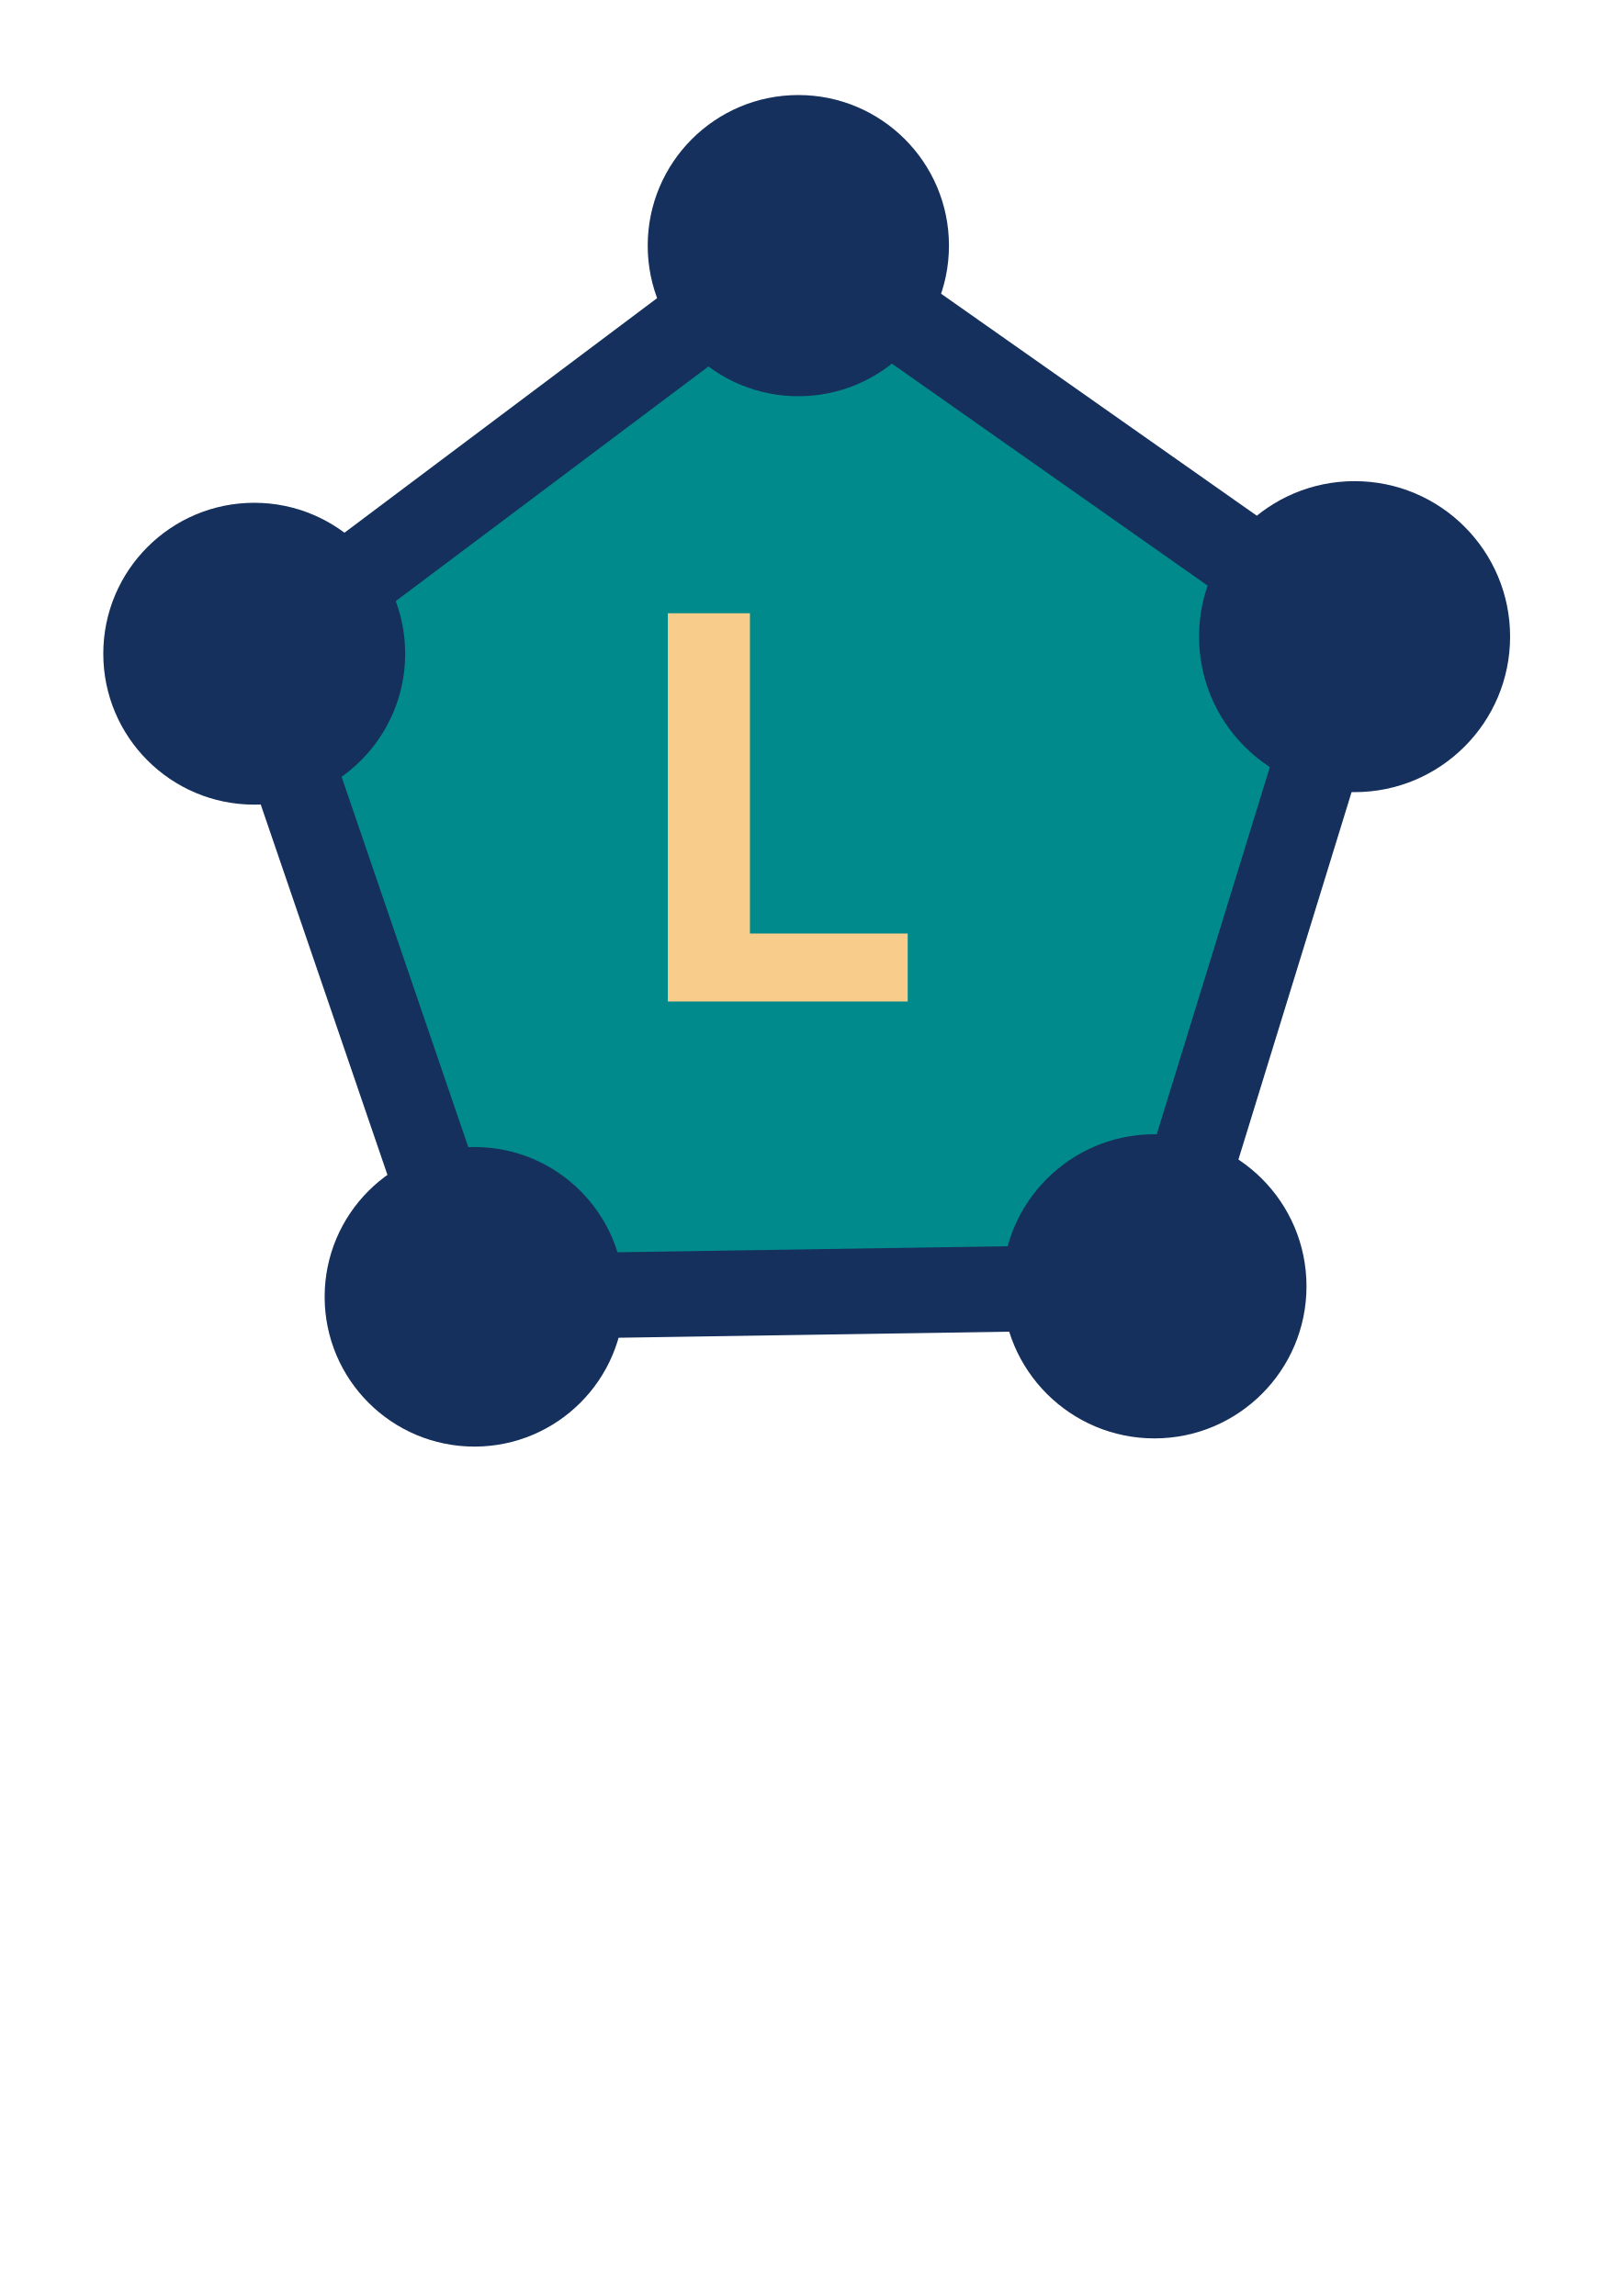
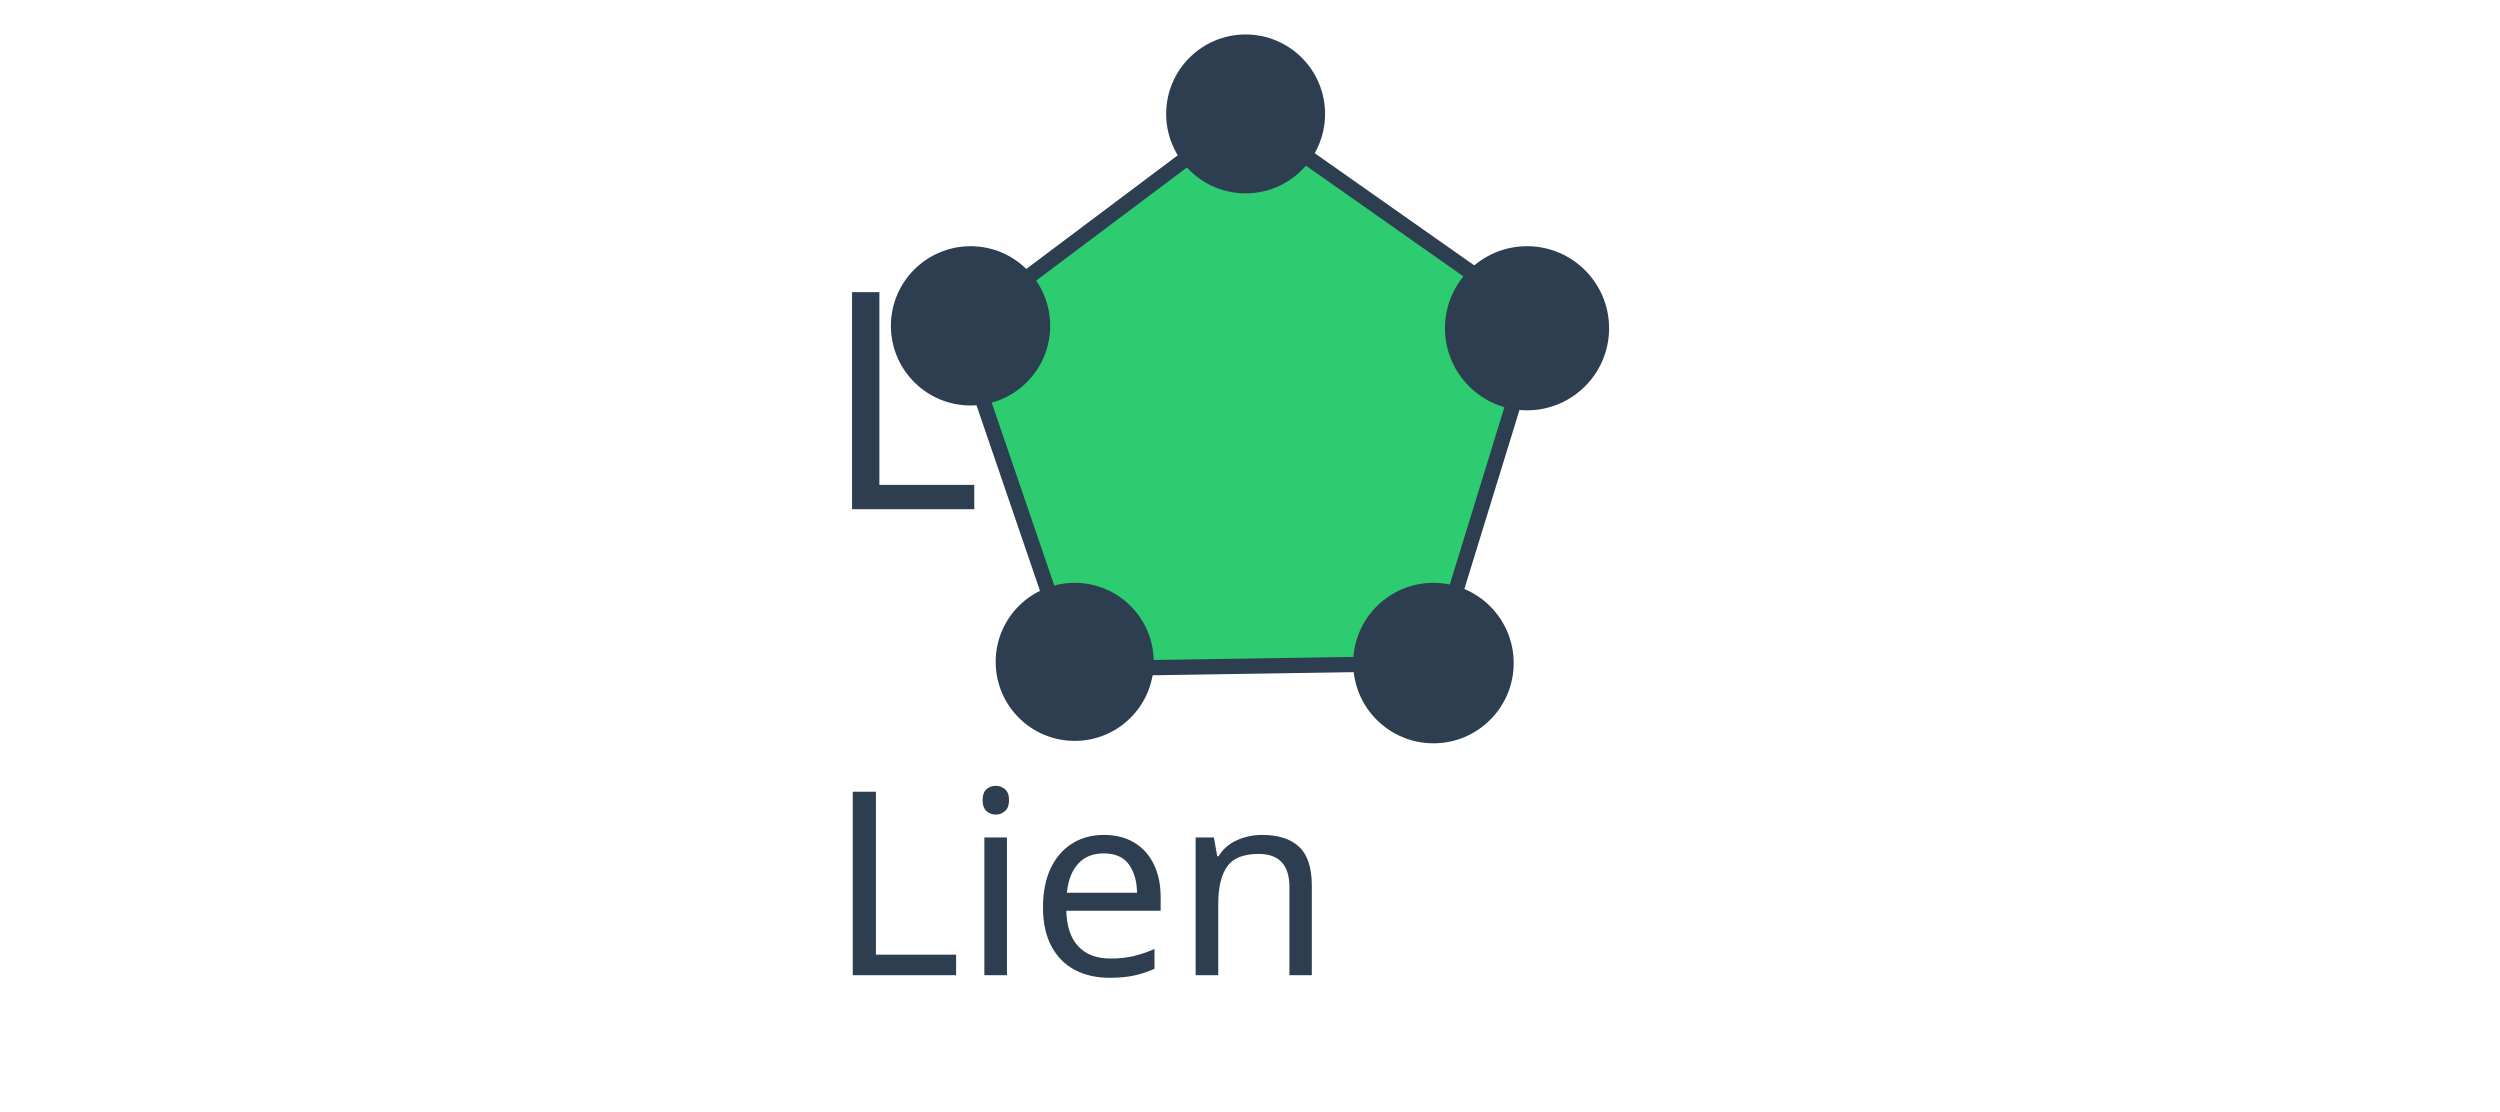
- <svg xmlns="http://www.w3.org/2000/svg" width="744.094" height="1052.362" id="svg2" version="1.1">
+ <svg xmlns="http://www.w3.org/2000/svg" width="900" height="400" id="svg2" version="1.1" viewBox="0 0 900 400">
  <defs id="defs4" />
-   <g id="layer1">
-     <g id="g3797" transform="matrix(1.95894,0,0,1.95894,-297.4894,-8.939614)">
-       <path d="M 262.857,308.076 211.36,157.528 338.626,62.029 468.778,153.556 421.951,305.621 z" id="path2995" style="fill:#018a8b;fill-opacity:1;stroke:#15305d;stroke-width:20;stroke-miterlimit:4;stroke-opacity:1;stroke-dasharray:none" />
-       <path transform="matrix(18.29514,0,0,18.29514,-5856.788,-1072.884)" d="m 340.563,62.034 c 0,1.063 -0.862,1.926 -1.926,1.926 -1.063,0 -1.926,-0.862 -1.926,-1.926 0,-1.063 0.862,-1.926 1.926,-1.926 1.063,0 1.926,0.862 1.926,1.926 z" id="path2997" style="fill:#15305d;fill-opacity:1;stroke:none" />
-       <path transform="matrix(5.238411,0,0,5.238411,-895.7427,-667.6278)" d="m 218.08,157.518 c 0,3.723 -3.018,6.741 -6.741,6.741 -3.723,0 -6.741,-3.018 -6.741,-6.741 0,-3.723 3.018,-6.741 6.741,-6.741 3.723,0 6.741,3.018 6.741,6.741 z" id="path2999" style="fill:#15305d;fill-opacity:1;stroke:none" />
-       <path transform="matrix(3.488889,0,0,3.488889,-654.2223,-766.5459)" d="m 272.902,307.987 c 0,5.548 -4.497,10.045 -10.045,10.045 -5.548,0 -10.045,-4.497 -10.045,-10.045 0,-5.548 4.497,-10.045 10.045,-10.045 5.548,0 10.045,4.497 10.045,10.045 z" id="path3001" style="fill:#15305d;fill-opacity:1;stroke:none" />
-       <path transform="matrix(5.076433,0,0,5.076433,-1719.927,-1245.48)" d="m 428.929,305.532 c 0,3.871 -3.138,7.009 -7.009,7.009 -3.871,0 -7.009,-3.138 -7.009,-7.009 0,-3.871 3.138,-7.009 7.009,-7.009 3.871,0 7.009,3.138 7.009,7.009 z" id="path3003" style="fill:#15305d;fill-opacity:1;stroke:none" />
-       <path transform="matrix(2.839721,0,0,2.839721,-862.3693,-282.4393)" d="m 481.562,153.523 c 0,7.076 -5.736,12.812 -12.812,12.812 -7.076,0 -12.812,-5.736 -12.812,-12.812 0,-7.076 5.736,-12.812 12.812,-12.812 7.076,0 12.812,5.736 12.812,12.812 z" id="path3005" style="fill:#15305d;fill-opacity:1;stroke:none" />
-       <text id="text3775" y="238.89" x="296.645" style="font-size:127.236px;font-style:normal;font-weight:normal;line-height:125%;letter-spacing:0px;word-spacing:0px;fill:#f8cc8a;fill-opacity:1;stroke:none;font-family:Sans" xml:space="preserve">
-         <tspan style="font-style:normal;font-variant:normal;font-weight:bold;font-stretch:normal;fill:#f8cc8a;fill-opacity:1;font-family:Ultra;-inkscape-font-specification:Ultra Bold" y="238.89" x="296.645" id="tspan3777">L</tspan>
+   <g id="layer1" transform="translate(0,-652.3622)">
+     <text xml:space="preserve" style="font-style:normal;font-weight:normal;font-size:92.522px;line-height:125%;font-family:Sans;letter-spacing:0px;word-spacing:0px;fill:#2c3e50;fill-opacity:1;stroke:none;stroke-width:0.727" x="449.029" y="1003.444" id="text3775">
+       <tspan id="tspan3777" x="449.029" y="1003.444" style="font-style:normal;font-variant:normal;font-weight:normal;font-stretch:normal;font-family:Meddon;-inkscape-font-specification:Meddon;text-align:center;text-anchor:middle;fill:#2c3e50;fill-opacity:1;stroke-width:0.727">Lien</tspan>
+     </text>
+     <g id="g4176" transform="matrix(0.8772287,0,0,0.8772287,55.24709,97.27935)">
+       <g transform="matrix(0.822316,0,0,0.822316,79.9578,91.45112)" id="g4163">
+         <g id="g4155" transform="translate(1.1444092e-5,1.080261)">
+           <path d="M 362.521,990.979 304.56,821.534 447.8,714.049 594.289,817.063 541.584,988.215 Z" id="path2995" style="fill:#2ecc71;fill-opacity:1;stroke:#2c3e50;stroke-width:7.61;stroke-miterlimit:4;stroke-dasharray:none;stroke-opacity:1" />
+           <circle id="path2997" style="fill:#2c3e50;fill-opacity:1;stroke:none;stroke-width:20.591" cx="447.814" cy="714.054" r="39.651" />
+           <circle id="path2999" style="fill:#2c3e50;fill-opacity:1;stroke:none;stroke-width:5.896" cx="310.537" cy="819.82" r="39.745" />
+           <circle id="path3001" style="fill:#2c3e50;fill-opacity:1;stroke:none;stroke-width:3.927" cx="362.521" cy="987.512" r="39.443" />
+           <circle id="path3003" style="fill:#2c3e50;fill-opacity:1;stroke:none;stroke-width:5.714" cx="541.549" cy="988.115" r="40.046" />
+           <circle id="path3005" style="fill:#2c3e50;fill-opacity:1;stroke:none;stroke-width:3.196" cx="588.257" cy="821.026" r="40.951" />
+         </g>
+       </g>
+       <text xml:space="preserve" style="font-style:normal;font-weight:normal;font-size:124.77px;line-height:125%;font-family:Sans;letter-spacing:0px;word-spacing:0px;fill:#2c3e50;fill-opacity:1;stroke:none;stroke-width:0.981" x="434.972" y="841.738" id="text4172">
+         <tspan id="tspan4174" x="453.249" y="841.738" style="font-style:normal;font-variant:normal;font-weight:normal;font-stretch:normal;font-family:Meddon;-inkscape-font-specification:Meddon;text-align:center;text-anchor:middle;fill:#2c3e50;fill-opacity:1;stroke-width:0.981">L  </tspan>
      </text>
    </g>
  </g>
</svg>
